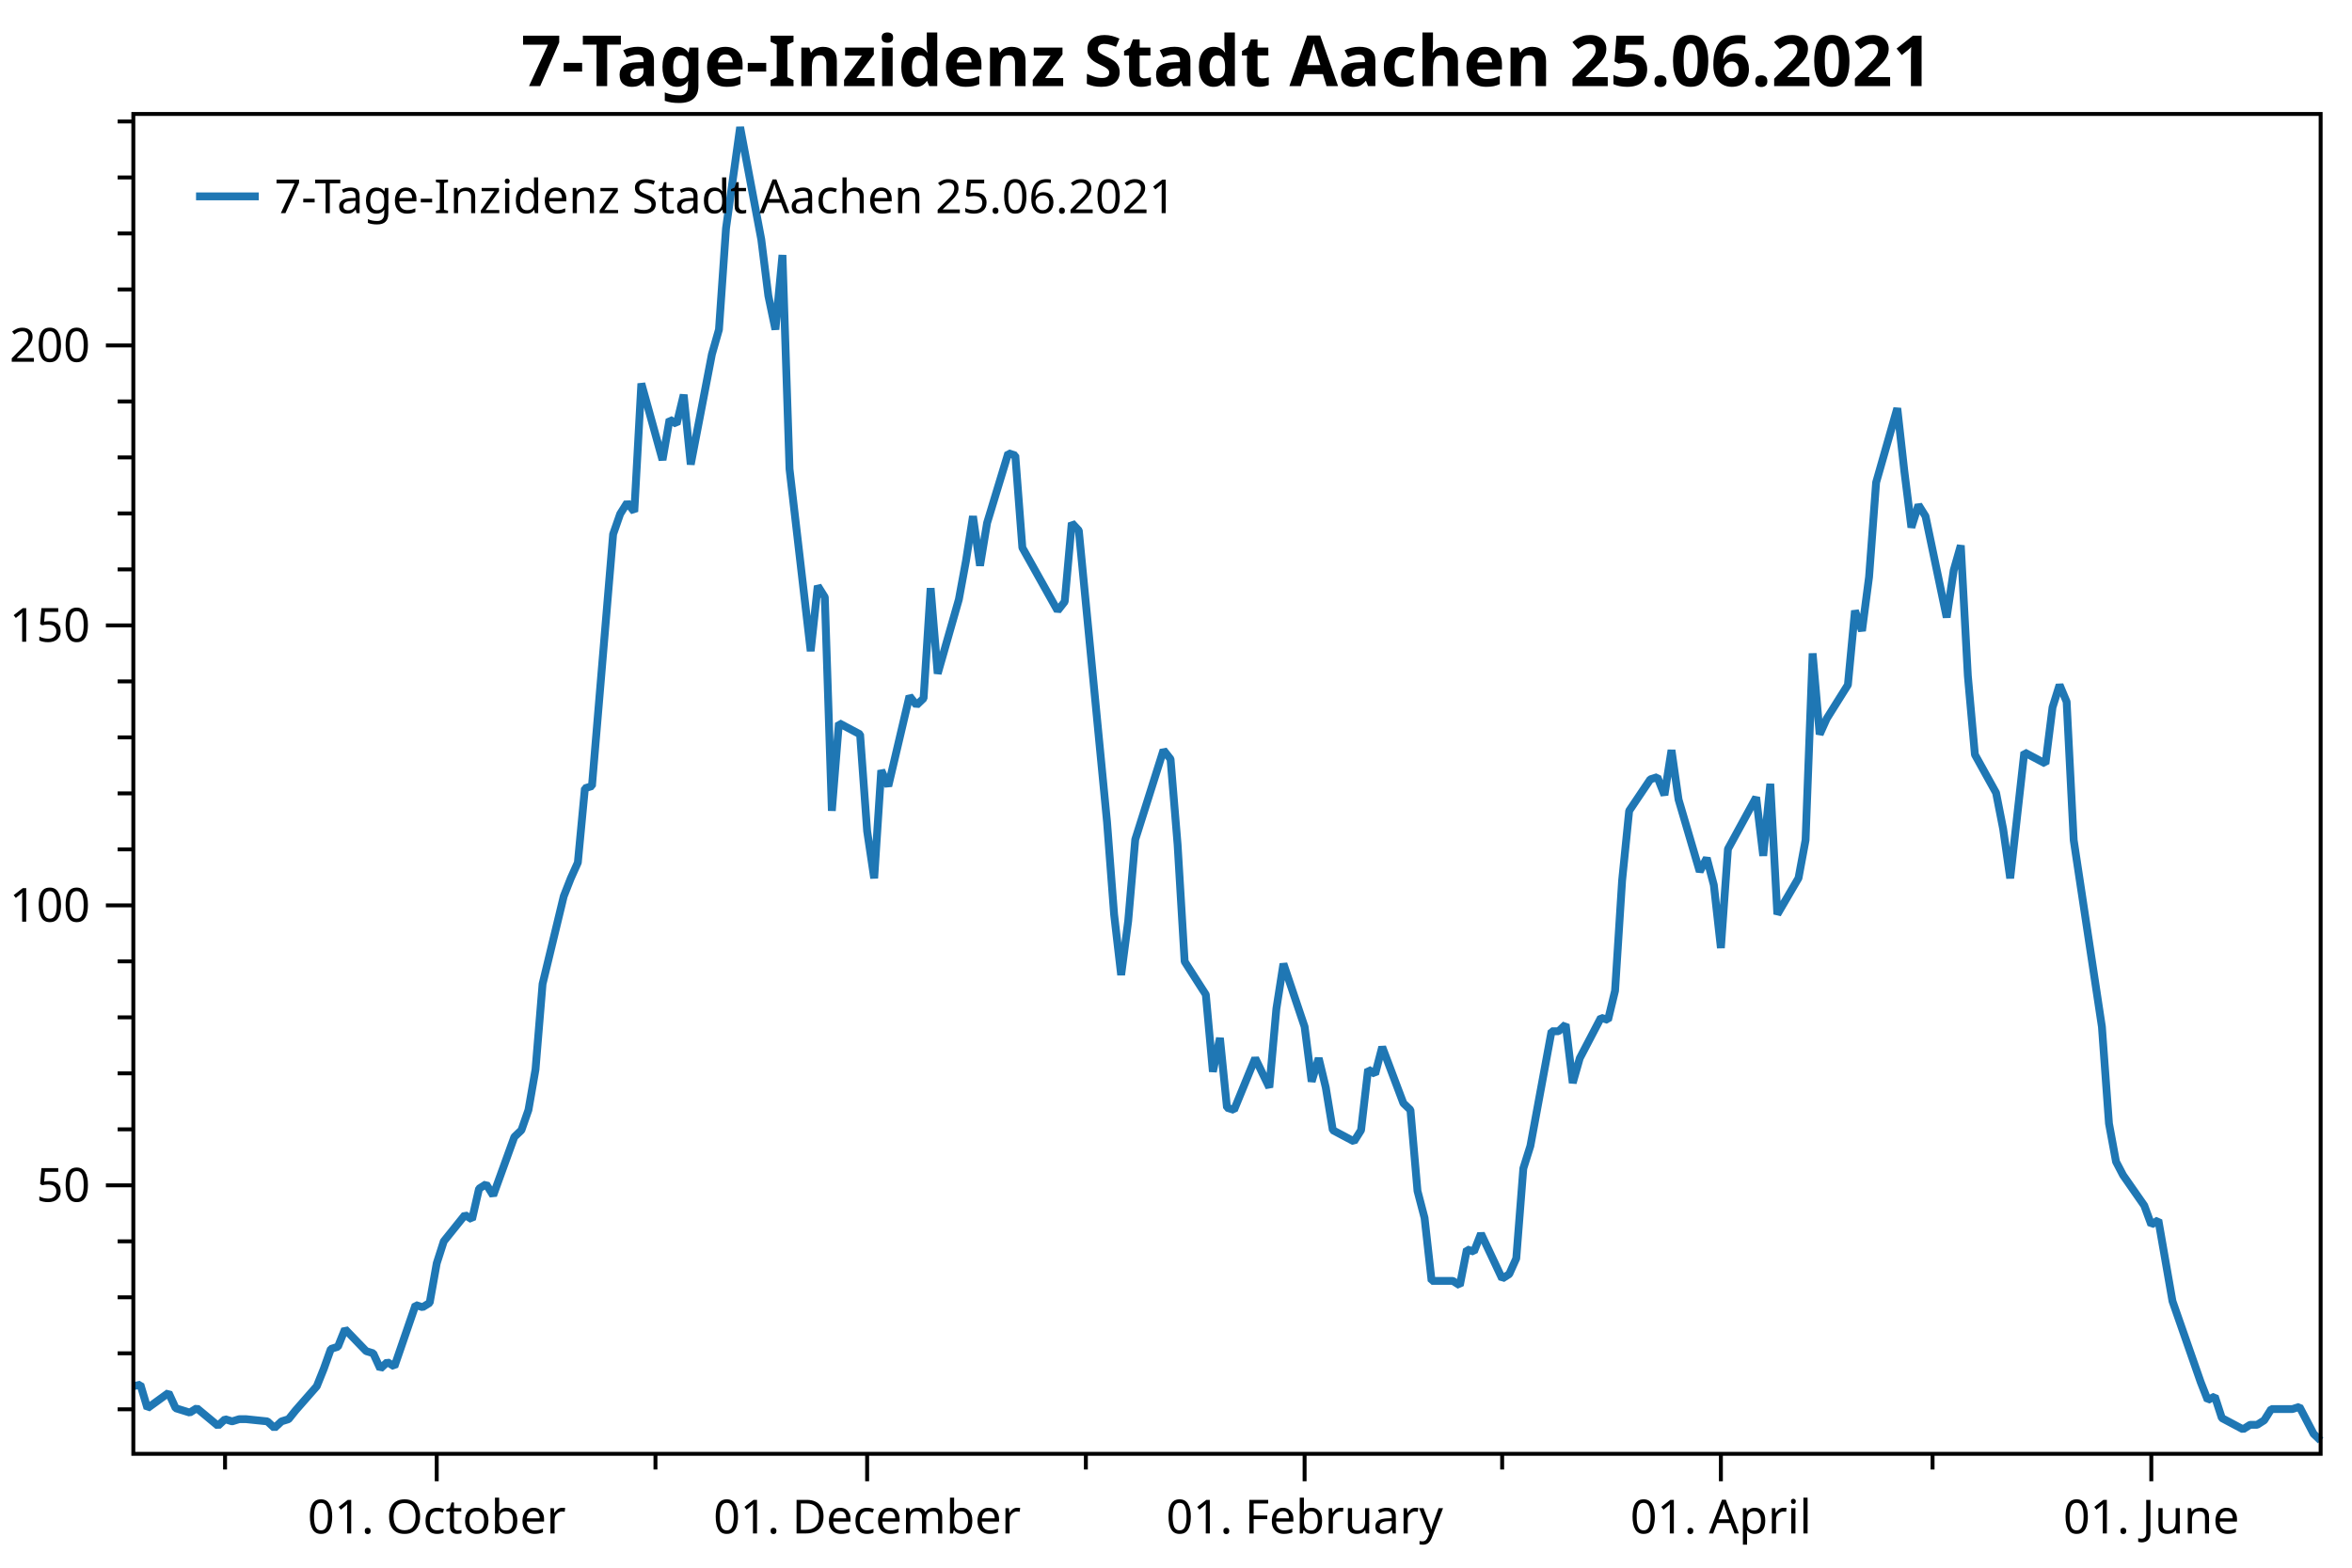
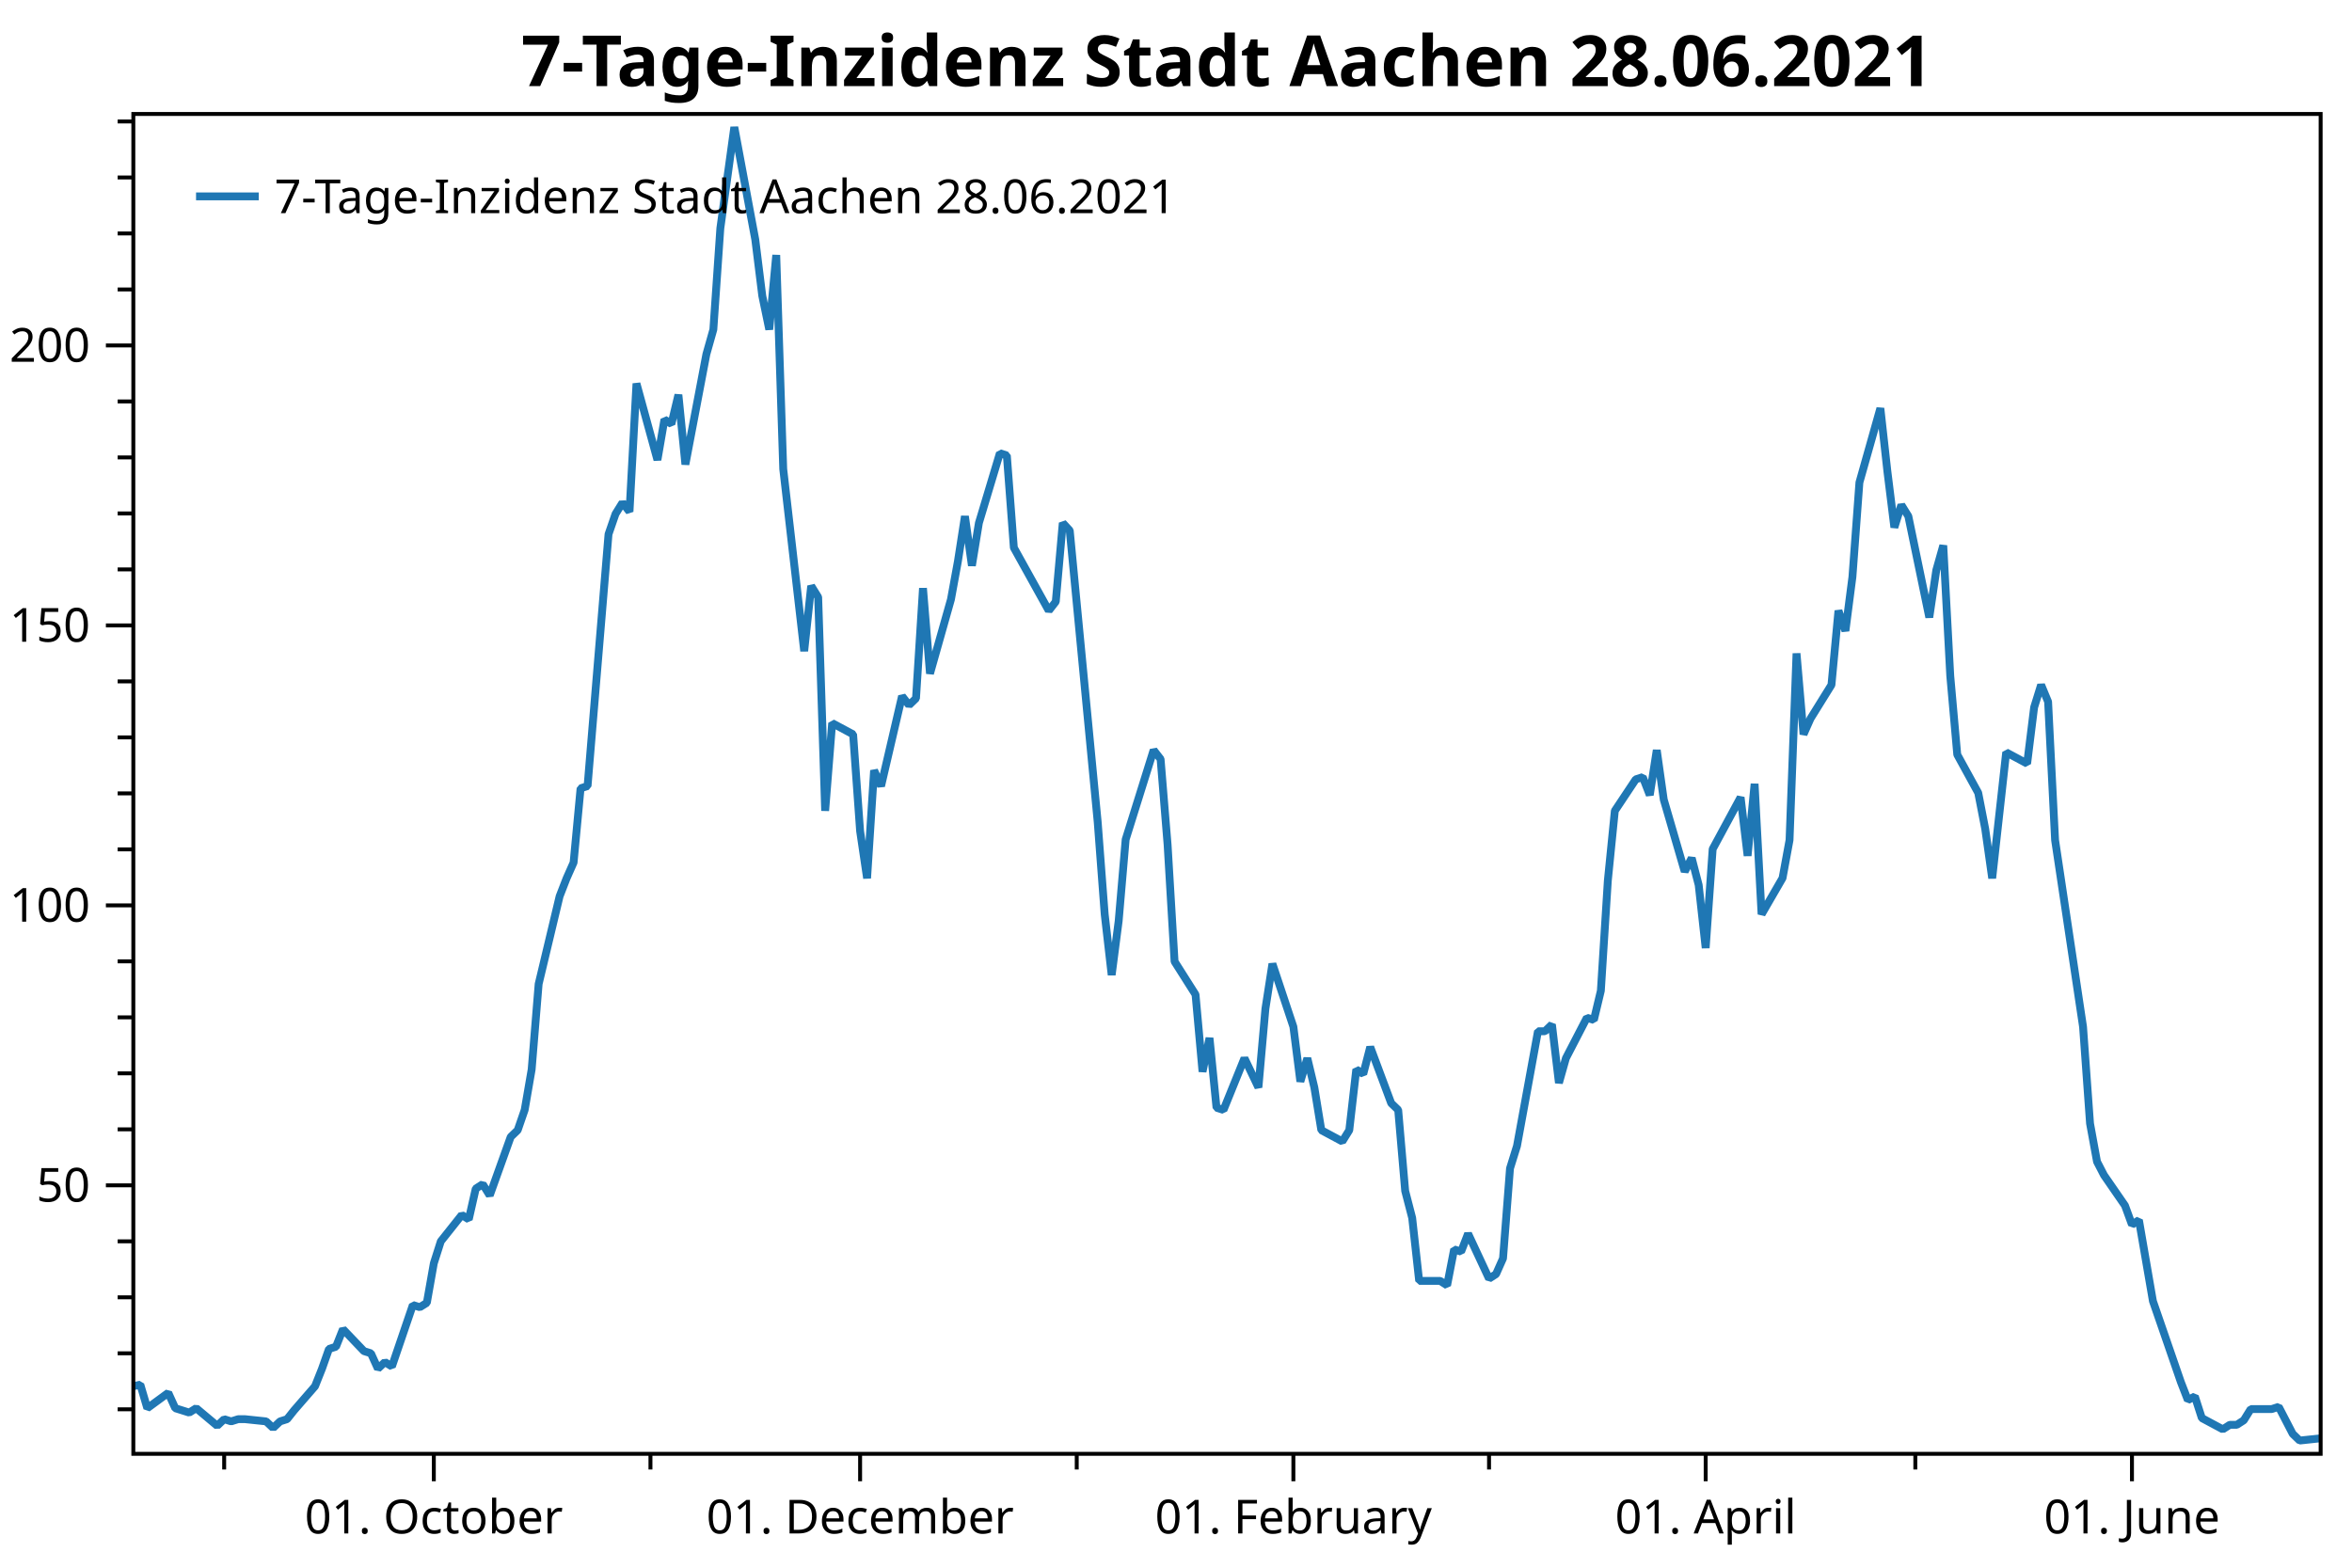
<svg xmlns="http://www.w3.org/2000/svg" width="600" height="400" version="1.1">
  <rect x="0" y="0" width="600" height="400" style="fill:rgb(255,255,255);stroke:none;" />
  <polyline points="34.012,359.588 30.012,359.588" style="fill:none;stroke:black;stroke-width:1" />
  <polyline points="34.012,345.301 30.012,345.301" style="fill:none;stroke:black;stroke-width:1" />
  <polyline points="34.012,331.014 30.012,331.014" style="fill:none;stroke:black;stroke-width:1" />
  <polyline points="34.012,316.728 30.012,316.728" style="fill:none;stroke:black;stroke-width:1" />
  <polyline points="34.012,288.154 30.012,288.154" style="fill:none;stroke:black;stroke-width:1" />
  <polyline points="34.012,273.868 30.012,273.868" style="fill:none;stroke:black;stroke-width:1" />
  <polyline points="34.012,259.581 30.012,259.581" style="fill:none;stroke:black;stroke-width:1" />
  <polyline points="34.012,245.294 30.012,245.294" style="fill:none;stroke:black;stroke-width:1" />
  <polyline points="34.012,216.721 30.012,216.721" style="fill:none;stroke:black;stroke-width:1" />
  <polyline points="34.012,202.434 30.012,202.434" style="fill:none;stroke:black;stroke-width:1" />
  <polyline points="34.012,188.148 30.012,188.148" style="fill:none;stroke:black;stroke-width:1" />
  <polyline points="34.012,173.861 30.012,173.861" style="fill:none;stroke:black;stroke-width:1" />
  <polyline points="34.012,145.287 30.012,145.287" style="fill:none;stroke:black;stroke-width:1" />
  <polyline points="34.012,131.001 30.012,131.001" style="fill:none;stroke:black;stroke-width:1" />
  <polyline points="34.012,116.714 30.012,116.714" style="fill:none;stroke:black;stroke-width:1" />
  <polyline points="34.012,102.427 30.012,102.427" style="fill:none;stroke:black;stroke-width:1" />
  <polyline points="34.012,73.854 30.012,73.854" style="fill:none;stroke:black;stroke-width:1" />
  <polyline points="34.012,59.567 30.012,59.567" style="fill:none;stroke:black;stroke-width:1" />
  <polyline points="34.012,45.281 30.012,45.281" style="fill:none;stroke:black;stroke-width:1" />
  <polyline points="34.012,30.994 30.012,30.994" style="fill:none;stroke:black;stroke-width:1" />
-   <polyline points="57.411,370.947 57.411,374.947" style="fill:none;stroke:black;stroke-width:1" />
-   <polyline points="167.209,370.947 167.209,374.947" style="fill:none;stroke:black;stroke-width:1" />
-   <polyline points="277.007,370.947 277.007,374.947" style="fill:none;stroke:black;stroke-width:1" />
-   <polyline points="383.204,370.947 383.204,374.947" style="fill:none;stroke:black;stroke-width:1" />
-   <polyline points="493.002,370.947 493.002,374.947" style="fill:none;stroke:black;stroke-width:1" />
+   <polyline points="57.187,370.947 57.187,374.947" style="fill:none;stroke:black;stroke-width:1" />
+   <polyline points="165.933,370.947 165.933,374.947" style="fill:none;stroke:black;stroke-width:1" />
+   <polyline points="274.678,370.947 274.678,374.947" style="fill:none;stroke:black;stroke-width:1" />
+   <polyline points="379.858,370.947 379.858,374.947" style="fill:none;stroke:black;stroke-width:1" />
+   <polyline points="488.603,370.947 488.603,374.947" style="fill:none;stroke:black;stroke-width:1" />
  <text dominant-baseline="middle" text-anchor="end" transform="translate(23.012,302.4411)" font-family="Segoe UI" font-size="12" font-weight="400" fill="black">50</text>
  <text dominant-baseline="middle" text-anchor="end" transform="translate(23.012,231.0076)" font-family="Segoe UI" font-size="12" font-weight="400" fill="black">100</text>
  <text dominant-baseline="middle" text-anchor="end" transform="translate(23.012,159.5741)" font-family="Segoe UI" font-size="12" font-weight="400" fill="black">150</text>
  <text dominant-baseline="middle" text-anchor="end" transform="translate(23.012,88.1407)" font-family="Segoe UI" font-size="12" font-weight="400" fill="black">200</text>
  <polyline points="34.012,302.441 27.012,302.441" style="fill:none;stroke:black;stroke-width:1" />
  <polyline points="34.012,231.008 27.012,231.008" style="fill:none;stroke:black;stroke-width:1" />
  <polyline points="34.012,159.574 27.012,159.574" style="fill:none;stroke:black;stroke-width:1" />
  <polyline points="34.012,88.141 27.012,88.141" style="fill:none;stroke:black;stroke-width:1" />
-   <text dominant-baseline="hanging" text-anchor="middle" transform="translate(111.4103,381.947)" font-family="Segoe UI" font-size="12" font-weight="400" fill="black">01. October</text>
-   <text dominant-baseline="hanging" text-anchor="middle" transform="translate(221.208,381.947)" font-family="Segoe UI" font-size="12" font-weight="400" fill="black">01. December</text>
-   <text dominant-baseline="hanging" text-anchor="middle" transform="translate(332.8056,381.947)" font-family="Segoe UI" font-size="12" font-weight="400" fill="black">01. February</text>
-   <text dominant-baseline="hanging" text-anchor="middle" transform="translate(439.0033,381.947)" font-family="Segoe UI" font-size="12" font-weight="400" fill="black">01. April</text>
-   <text dominant-baseline="hanging" text-anchor="middle" transform="translate(548.8009,381.947)" font-family="Segoe UI" font-size="12" font-weight="400" fill="black">01. June</text>
-   <polyline points="111.41,370.947 111.41,377.947" style="fill:none;stroke:black;stroke-width:1" />
-   <polyline points="221.208,370.947 221.208,377.947" style="fill:none;stroke:black;stroke-width:1" />
-   <polyline points="332.806,370.947 332.806,377.947" style="fill:none;stroke:black;stroke-width:1" />
-   <polyline points="439.003,370.947 439.003,377.947" style="fill:none;stroke:black;stroke-width:1" />
-   <polyline points="548.801,370.947 548.801,377.947" style="fill:none;stroke:black;stroke-width:1" />
-   <polyline points="34.012,353.705 35.812,353.285 37.612,359.308 43.012,355.386 44.812,359.308 46.612,359.868 48.412,360.428 50.212,359.308 55.611,363.79 57.411,362.109 59.212,362.669 61.011,362.109 62.811,362.109 68.211,362.669 70.011,364.35 71.811,362.669 73.611,362.109 75.411,359.868 80.811,353.705 82.611,349.223 84.411,344.181 86.211,343.62 88.011,339.138 93.411,344.741 95.211,345.301 97.011,349.223 98.811,347.542 100.611,348.663 106.01,332.975 107.81,333.536 109.61,332.415 111.41,322.33 113.21,316.728 118.61,310.005 120.41,311.125 122.21,303.281 124.01,302.143 125.81,305.012 131.21,290.092 133.01,288.37 134.81,283.205 136.61,272.876 138.41,251.07 143.81,228.689 145.61,224.098 147.41,220.081 149.209,201.144 151.01,200.57 156.409,136.299 158.209,131.134 160.009,128.265 161.809,130.56 163.609,97.85 169.009,117.361 170.809,107.032 172.609,108.18 174.409,100.72 176.209,118.509 181.609,90.39 183.409,84.078 185.209,58.254 188.809,32.431 194.209,61.124 196.008,75.47 197.809,84.078 199.608,65.069 201.408,119.657 206.808,166.139 208.608,149.497 210.408,152.367 212.208,206.883 214.008,184.502 219.408,187.372 221.208,212.047 223.008,224.098 224.808,196.553 226.608,200.57 232.008,177.616 233.808,179.912 235.608,178.19 237.408,150.071 239.208,171.878 244.607,152.94 246.407,143.185 248.207,131.708 250.007,144.333 251.807,133.429 257.207,115.64 259.007,116.214 260.807,139.742 269.807,155.81 271.607,153.514 273.407,133.429 275.207,135.366 282.407,209.752 284.207,233.28 286.007,248.774 287.807,235.002 289.606,214.199 296.806,191.389 298.606,193.684 300.406,215.491 302.206,245.331 307.606,253.767 309.406,273.45 311.206,264.842 313.006,282.632 314.806,283.205 320.206,270.007 323.806,277.467 325.606,257.382 327.406,245.905 332.806,261.973 334.606,275.961 336.406,270.007 338.205,277.467 340.005,288.37 345.405,291.239 347.205,288.37 349.005,272.876 350.805,274.024 352.605,267.137 358.005,281.484 359.805,283.205 361.605,303.864 363.405,310.75 365.205,326.818 370.605,326.818 372.405,327.966 374.205,318.784 376.005,319.358 377.805,314.767 383.204,326.245 385.005,325.097 386.804,321.08 388.604,298.126 390.404,292.387 395.804,263.121 397.604,263.121 399.404,261.399 401.204,276.319 403.004,270.007 408.404,259.677 410.204,260.251 412.004,252.791 413.804,224.672 415.604,206.883 421.004,198.849 422.804,198.275 424.604,202.866 426.404,191.389 428.204,204.013 433.603,222.377 435.403,218.934 437.203,225.82 439.003,241.888 440.803,216.638 448.003,203.44 449.803,218.36 451.603,199.996 453.403,233.28 458.803,224.041 460.603,214.343 462.403,166.713 464.203,187.372 466.003,183.355 471.403,174.747 473.203,155.81 475.002,160.974 476.803,147.202 478.602,123.1 484.002,104.163 485.802,120.231 487.602,134.577 489.402,128.839 491.202,131.708 496.602,157.531 498.402,145.48 500.202,139.168 502.002,172.452 503.802,192.536 509.202,202.292 511.002,211.474 512.802,224.098 516.402,191.963 521.802,194.832 523.601,180.485 525.401,174.747 527.201,179.051 529.001,214.343 536.201,261.973 538.001,286.649 539.801,296.404 541.601,299.847 547.001,307.594 548.801,312.472 550.601,311.324 554.201,331.983 559.601,347.477 561.401,352.642 563.201,357.233 565.001,356.3 566.801,361.824 572.2,364.693 574,363.545 575.8,363.545 577.6,362.397 579.4,359.528 584.8,359.528 586.6,358.954 588.4,362.397 590.2,365.841 592,367.562" style="fill:none;stroke:rgb(31,119,180);stroke-width:2;stroke-linejoin:bevel" />
-   <text dominant-baseline="hanging" text-anchor="middle" transform="translate(313.006,8)" font-family="Segoe UI" font-size="18" font-weight="700" fill="black">7-Tage-Inzidenz Stadt Aachen 25.06.2021</text>
+   <text dominant-baseline="hanging" text-anchor="middle" transform="translate(110.6685,381.947)" font-family="Segoe UI" font-size="12" font-weight="400" fill="black">01. October</text>
+   <text dominant-baseline="hanging" text-anchor="middle" transform="translate(219.4138,381.947)" font-family="Segoe UI" font-size="12" font-weight="400" fill="black">01. December</text>
+   <text dominant-baseline="hanging" text-anchor="middle" transform="translate(329.9417,381.947)" font-family="Segoe UI" font-size="12" font-weight="400" fill="black">01. February</text>
+   <text dominant-baseline="hanging" text-anchor="middle" transform="translate(435.1216,381.947)" font-family="Segoe UI" font-size="12" font-weight="400" fill="black">01. April</text>
+   <text dominant-baseline="hanging" text-anchor="middle" transform="translate(543.8668,381.947)" font-family="Segoe UI" font-size="12" font-weight="400" fill="black">01. June</text>
+   <polyline points="110.668,370.947 110.668,377.947" style="fill:none;stroke:black;stroke-width:1" />
+   <polyline points="219.414,370.947 219.414,377.947" style="fill:none;stroke:black;stroke-width:1" />
+   <polyline points="329.942,370.947 329.942,377.947" style="fill:none;stroke:black;stroke-width:1" />
+   <polyline points="435.122,370.947 435.122,377.947" style="fill:none;stroke:black;stroke-width:1" />
+   <polyline points="543.867,370.947 543.867,377.947" style="fill:none;stroke:black;stroke-width:1" />
+   <polyline points="34.012,353.705 35.795,353.285 37.577,359.308 42.925,355.386 44.708,359.308 46.491,359.868 48.274,360.428 50.056,359.308 55.404,363.79 57.187,362.109 58.97,362.669 60.753,362.109 62.535,362.109 67.883,362.669 69.666,364.35 71.449,362.669 73.232,362.109 75.014,359.868 80.362,353.705 82.145,349.223 83.928,344.181 85.711,343.62 87.493,339.138 92.841,344.741 94.624,345.301 96.407,349.223 98.189,347.542 99.972,348.663 105.32,332.975 107.103,333.536 108.886,332.415 110.668,322.33 112.451,316.728 117.799,310.005 119.582,311.125 121.365,303.281 123.147,302.143 124.93,305.012 130.278,290.092 132.061,288.37 133.844,283.205 135.626,272.876 137.409,251.07 142.757,228.689 144.54,224.098 146.323,220.081 148.105,201.144 149.888,200.57 155.236,136.299 157.019,131.134 158.802,128.265 160.584,130.56 162.367,97.85 167.715,117.361 169.498,107.032 171.281,108.18 173.063,100.72 174.846,118.509 180.194,90.39 181.977,84.078 183.76,58.254 187.325,32.431 192.673,61.124 194.456,75.47 196.238,84.078 198.021,65.069 199.804,119.657 205.152,166.139 206.935,149.497 208.718,152.367 210.5,206.883 212.283,184.502 217.631,187.372 219.414,212.047 221.196,224.098 222.979,196.553 224.762,200.57 230.11,177.616 231.893,179.912 233.675,178.19 235.458,150.071 237.241,171.878 242.589,152.94 244.372,143.185 246.154,131.708 247.937,144.333 249.72,133.429 255.068,115.64 256.851,116.214 258.633,139.742 267.547,155.81 269.33,153.514 271.112,133.429 272.895,135.366 280.026,209.752 281.809,233.28 283.591,248.774 285.374,235.002 287.157,214.199 294.288,191.389 296.07,193.684 297.853,215.491 299.636,245.331 304.984,253.767 306.767,273.45 308.549,264.842 310.332,282.632 312.115,283.205 317.463,270.007 321.028,277.467 322.811,257.382 324.594,245.905 329.942,261.973 331.724,275.961 333.507,270.007 335.29,277.467 337.073,288.37 342.421,291.239 344.203,288.37 345.986,272.876 347.769,274.024 349.551,267.137 354.9,281.484 356.682,283.205 358.465,303.864 360.248,310.75 362.031,326.818 367.379,326.818 369.161,327.966 370.944,318.784 372.727,319.358 374.51,314.767 379.858,326.245 381.64,325.097 383.423,321.08 385.206,298.126 386.988,292.387 392.337,263.121 394.119,263.121 395.902,261.399 397.685,276.319 399.467,270.007 404.815,259.677 406.598,260.251 408.381,252.791 410.164,224.672 411.946,206.883 417.295,198.849 419.077,198.275 420.86,202.866 422.643,191.389 424.425,204.013 429.774,222.377 431.556,218.934 433.339,225.82 435.122,241.888 436.904,216.638 444.035,203.44 445.818,218.36 447.601,199.996 449.383,233.28 454.731,224.041 456.514,214.343 458.297,166.713 460.079,187.372 461.862,183.355 467.21,174.747 468.993,155.81 470.776,160.974 472.558,147.202 474.341,123.1 479.689,104.163 481.472,120.231 483.255,134.577 485.037,128.839 486.82,131.708 492.168,157.531 493.951,145.48 495.734,139.168 497.516,172.452 499.299,192.536 504.647,202.292 506.43,211.474 508.213,224.098 511.778,191.963 517.126,194.832 518.909,180.485 520.692,174.747 522.474,179.051 524.257,214.343 531.388,261.973 533.171,286.649 534.953,296.404 536.736,299.847 542.084,307.594 543.867,312.472 545.65,311.324 549.215,331.983 554.563,347.477 556.346,352.642 558.129,357.233 559.911,356.3 561.694,361.824 567.042,364.693 568.825,363.545 570.607,363.545 572.39,362.397 574.173,359.528 579.521,359.528 581.304,358.954 583.087,362.397 584.869,365.841 586.652,367.562 592,366.988" style="fill:none;stroke:rgb(31,119,180);stroke-width:2;stroke-linejoin:bevel" />
+   <text dominant-baseline="hanging" text-anchor="middle" transform="translate(313.006,8)" font-family="Segoe UI" font-size="18" font-weight="700" fill="black">7-Tage-Inzidenz Stadt Aachen 28.06.2021</text>
  <polygon points="34.012,29.079 592,29.079 592,370.947 34.012,370.947" style="fill:none;stroke:black;stroke-width:1" />
  <polygon points="42.012,37.08 247.014,37.08 247.014,63.133 42.012,63.133" style="fill:none;stroke:none;" />
-   <text dominant-baseline="hanging" text-anchor="start" transform="translate(70.012,45.0795)" font-family="Segoe UI" font-size="12" font-weight="400" fill="black">7-Tage-Inzidenz Stadt Aachen 25.06.2021</text>
+   <text dominant-baseline="hanging" text-anchor="start" transform="translate(70.012,45.0795)" font-family="Segoe UI" font-size="12" font-weight="400" fill="black">7-Tage-Inzidenz Stadt Aachen 28.06.2021</text>
  <polyline points="50.012,50.106 66.012,50.106" style="fill:none;stroke:rgb(31,119,180);stroke-width:2" />
</svg>
